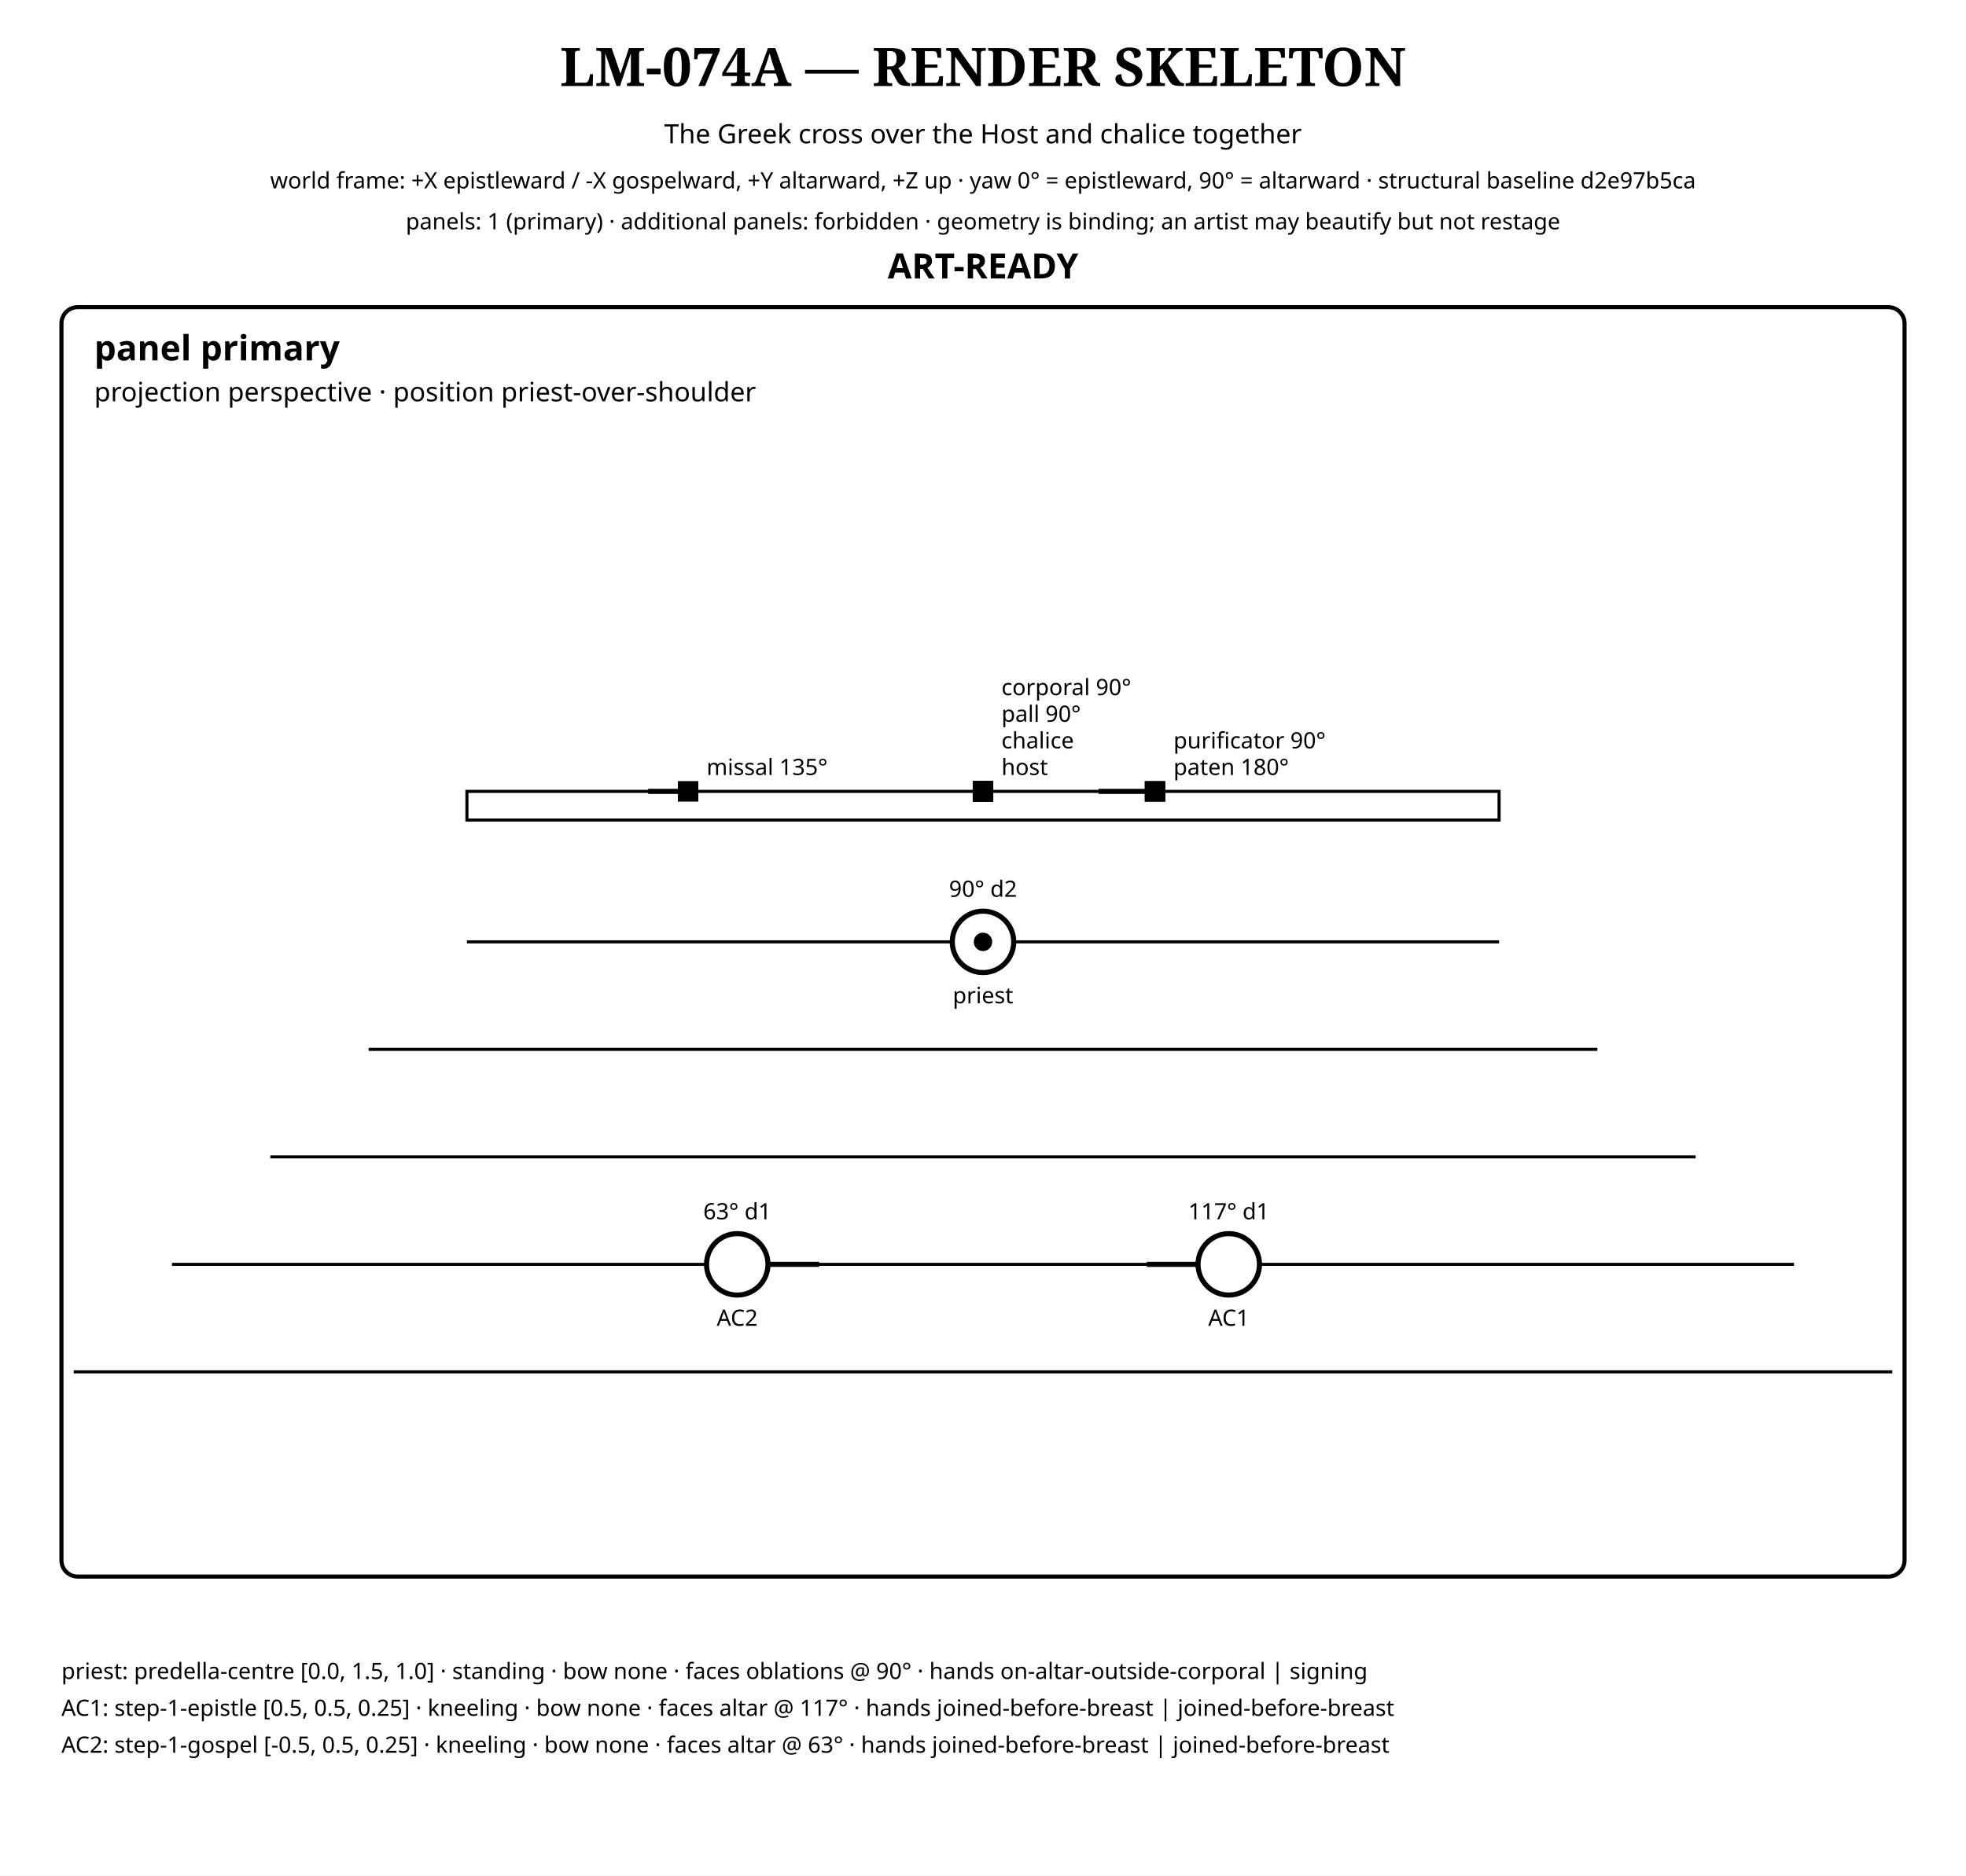
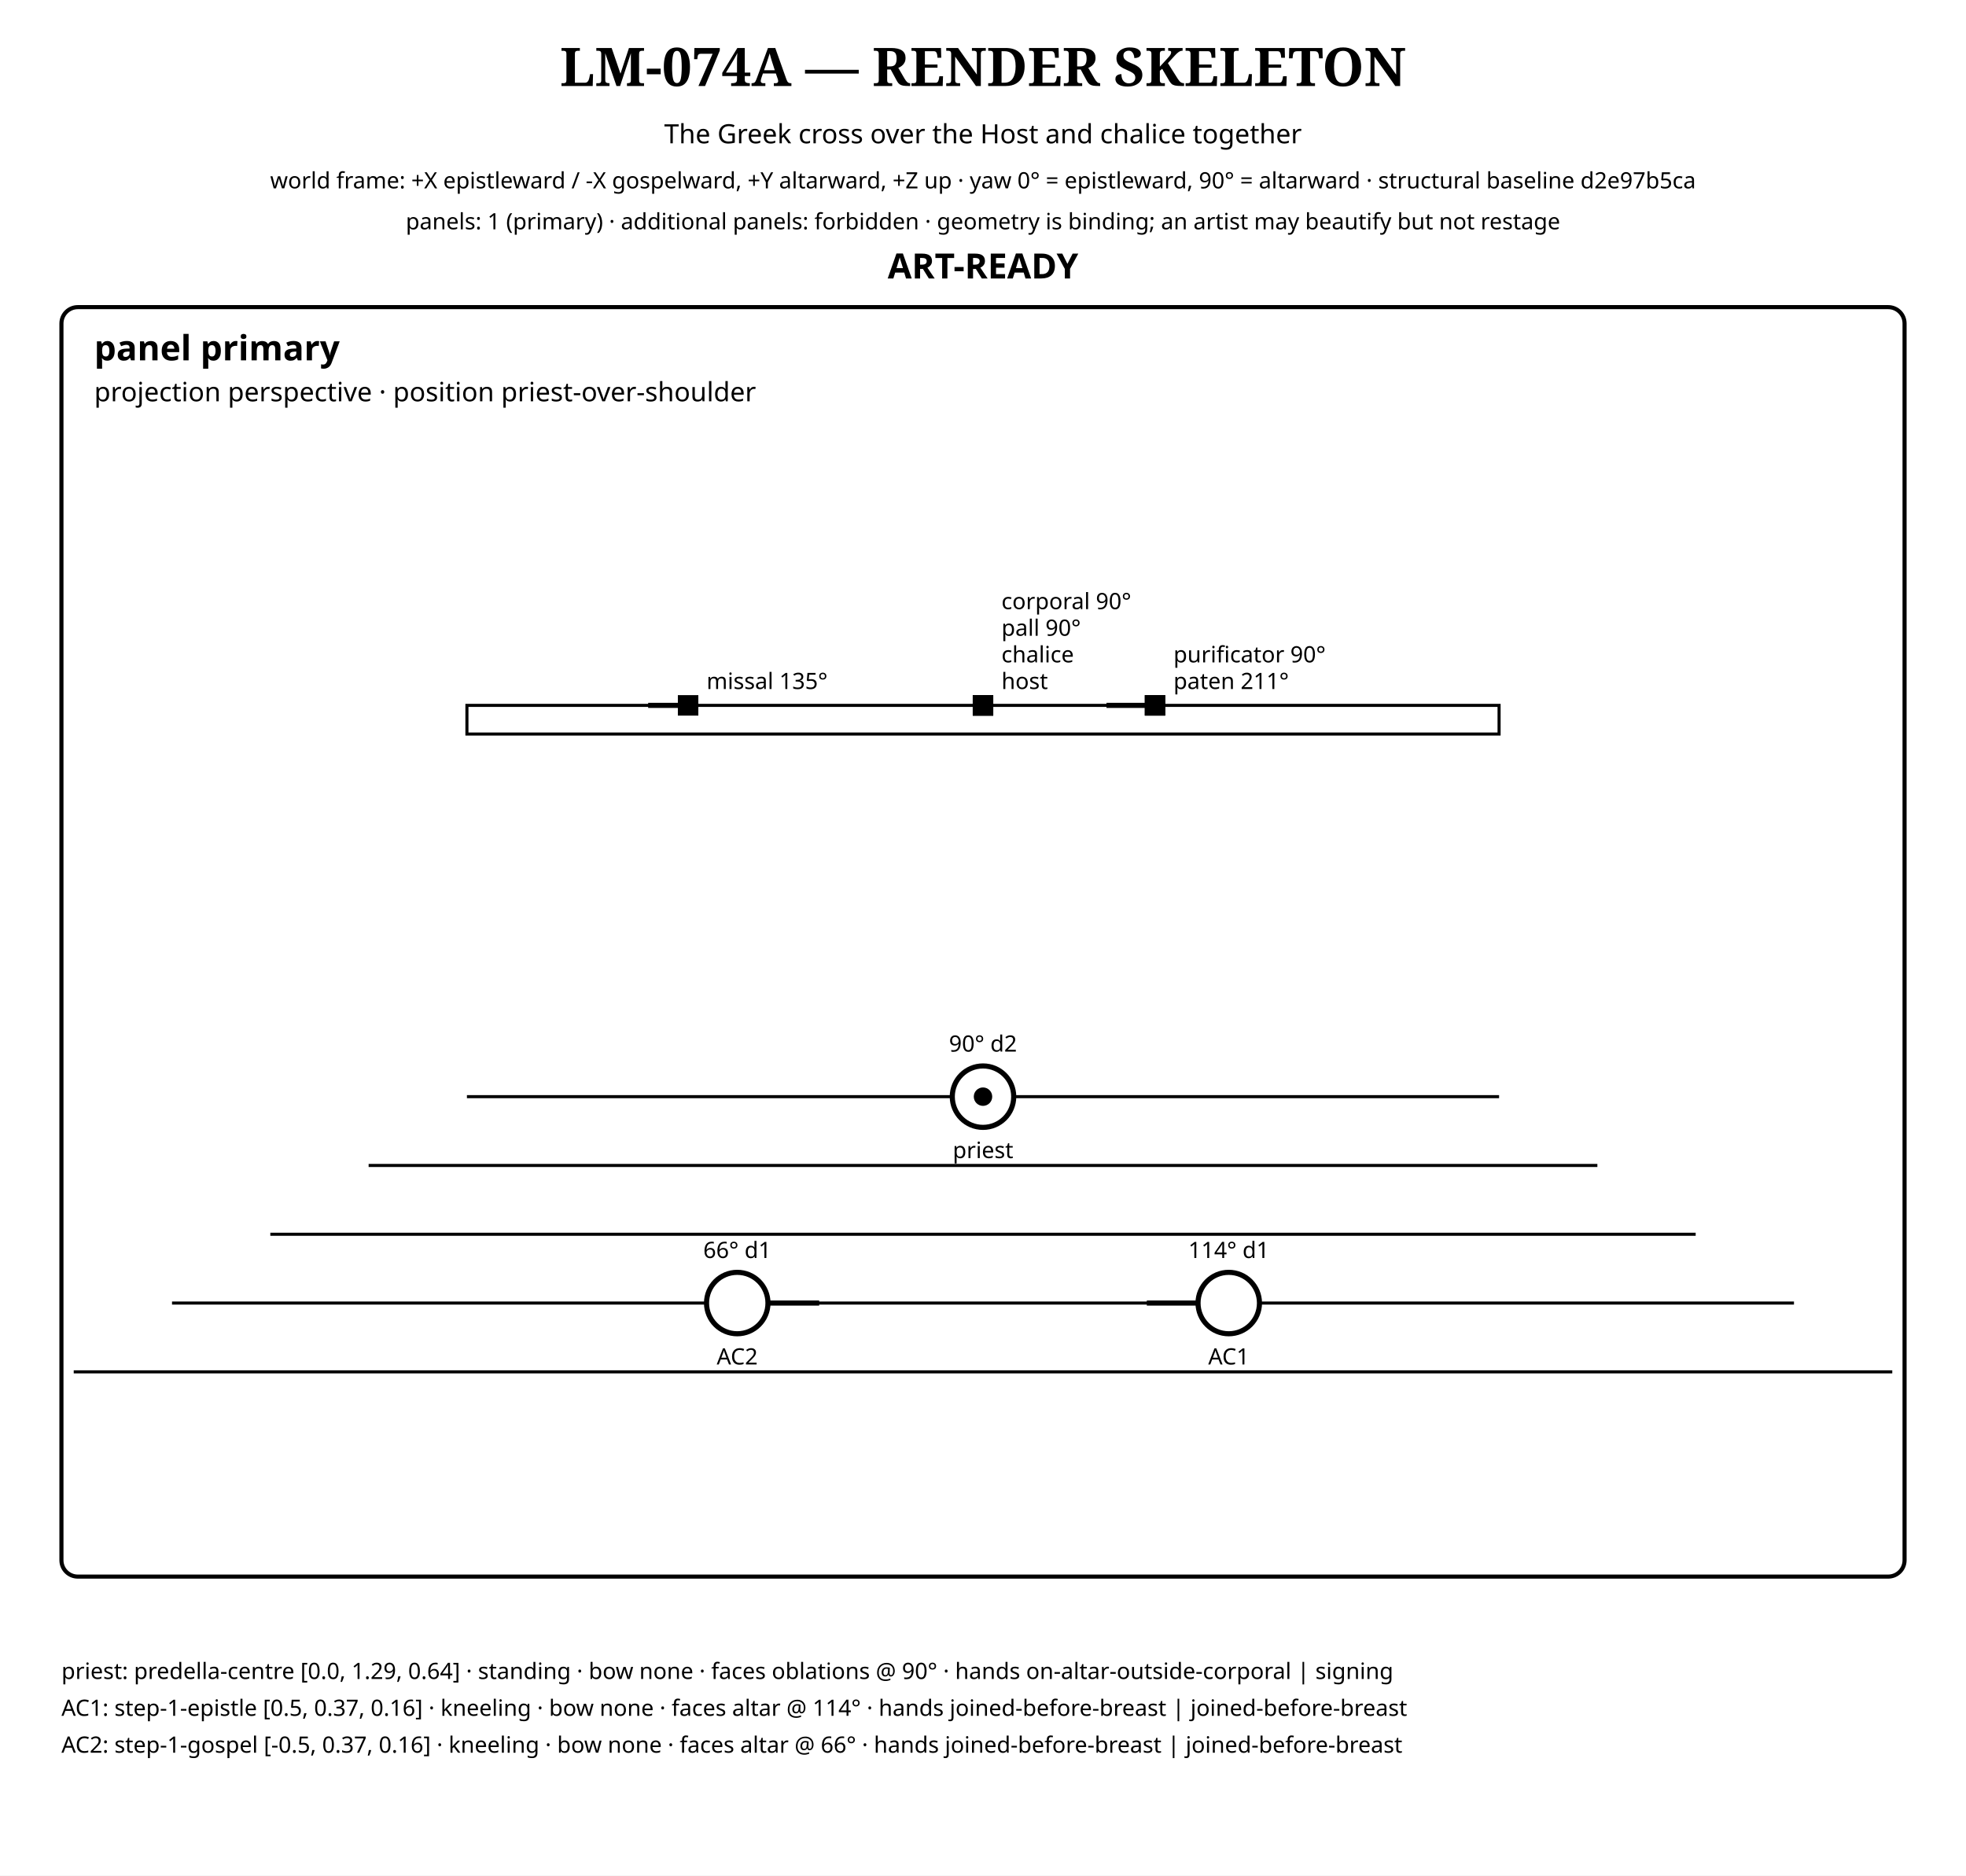
<svg xmlns="http://www.w3.org/2000/svg" width="960" height="916" viewBox="0 0 960 916">
  <rect width="100%" height="100%" fill="white" />
  <style>
text{fill:#000;font-family:sans-serif}.t{font-size:26px;font-weight:bold;font-family:serif}.h{font-size:17px;font-weight:bold}.s{font-size:13px}.m{font-size:11px}.box{fill:#fff;stroke:#000;stroke-width:2}.stone{fill:#fff;stroke:#000;stroke-width:1.5}.actor{fill:#fff;stroke:#000;stroke-width:2.5}.obj{fill:#000}.face{stroke:#000;stroke-width:2.5;fill:none}.path{stroke:#000;stroke-width:1.6;fill:none;stroke-dasharray:7 5}.axis{stroke:#000;stroke-width:1;fill:none}.blocked{fill:#000}
</style>
  <text x="480" y="42" text-anchor="middle" class="t">LM-074A — RENDER SKELETON</text>
  <text x="480" y="70" text-anchor="middle" class="s">The Greek cross over the Host and chalice together</text>
  <text x="480" y="92" text-anchor="middle" class="m">world frame: +X epistleward / -X gospelward, +Y altarward, +Z up · yaw 0° = epistleward, 90° = altarward · structural baseline d2e97b5ca</text>
  <text x="480" y="112" text-anchor="middle" class="m">panels: 1 (primary) · additional panels: forbidden · geometry is binding; an artist may beautify but not restage</text>
  <text x="480" y="136" text-anchor="middle" class="h">ART-READY</text>
  <g transform="translate(30,150)">
    <rect width="900" height="620" rx="8" class="box" />
    <text x="16" y="26" class="h">panel primary</text>
    <text x="16" y="46" class="s">projection perspective · position priest-over-shoulder</text>
    <line x1="6.0" y1="520.0" x2="894.0" y2="520.0" class="stone" />
-     <line x1="54.0" y1="467.5" x2="846.0" y2="467.5" class="stone" />
-     <line x1="102.0" y1="415.0" x2="798.0" y2="415.0" class="stone" />
-     <line x1="150.0" y1="362.5" x2="750.0" y2="362.5" class="stone" />
-     <line x1="198.0" y1="310.0" x2="702.0" y2="310.0" class="stone" />
-     <rect x="198.0" y="236.5" width="504.0" height="14" class="stone" />
-     <rect x="445.0" y="231.5" width="10" height="10" class="obj" />
-     <text x="459.0" y="228.5" class="m">host</text>
-     <rect x="445.0" y="231.5" width="10" height="10" class="obj" />
-     <text x="459.0" y="215.5" class="m">chalice</text>
-     <rect x="445.0" y="231.5" width="10" height="10" class="obj" />
-     <line x1="450.0" y1="236.5" x2="450.0" y2="236.5" class="face" />
-     <text x="459.0" y="202.5" class="m">pall 90°</text>
-     <rect x="445.0" y="231.5" width="10" height="10" class="obj" />
-     <line x1="450.0" y1="236.5" x2="450.0" y2="236.5" class="face" />
-     <text x="459.0" y="189.5" class="m">corporal 90°</text>
-     <rect x="529.0" y="231.5" width="10" height="10" class="obj" />
-     <line x1="534.0" y1="236.5" x2="506.4" y2="236.5" class="face" />
-     <text x="543.0" y="228.5" class="m">paten 180°</text>
-     <rect x="529.0" y="231.5" width="10" height="10" class="obj" />
-     <line x1="534.0" y1="236.5" x2="534.0" y2="236.5" class="face" />
-     <text x="543.0" y="215.5" class="m">purificator 90°</text>
-     <rect x="301.0" y="231.5" width="10" height="10" class="obj" />
-     <line x1="306.0" y1="236.5" x2="286.5" y2="236.5" class="face" />
-     <text x="315.0" y="228.5" class="m">missal 135°</text>
-     <circle cx="450.0" cy="310.0" r="15" class="actor" />
-     <circle cx="450.0" cy="310.0" r="4.5" class="obj" />
-     <text x="450.0" y="340.0" text-anchor="middle" class="m">priest</text>
-     <text x="450.0" y="288.0" text-anchor="middle" class="m">90° d2</text>
-     <circle cx="570.0" cy="467.5" r="15" class="actor" />
-     <line x1="555.0" y1="467.5" x2="530.0" y2="467.5" class="face" />
-     <text x="570.0" y="497.5" text-anchor="middle" class="m">AC1</text>
-     <text x="570.0" y="445.5" text-anchor="middle" class="m">117° d1</text>
-     <circle cx="330.0" cy="467.5" r="15" class="actor" />
-     <line x1="345.0" y1="467.5" x2="370.0" y2="467.5" class="face" />
-     <text x="330.0" y="497.5" text-anchor="middle" class="m">AC2</text>
-     <text x="330.0" y="445.5" text-anchor="middle" class="m">63° d1</text>
+     <line x1="54.0" y1="486.4" x2="846.0" y2="486.4" class="stone" />
+     <line x1="102.0" y1="452.8" x2="798.0" y2="452.8" class="stone" />
+     <line x1="150.0" y1="419.2" x2="750.0" y2="419.2" class="stone" />
+     <line x1="198.0" y1="385.6" x2="702.0" y2="385.6" class="stone" />
+     <rect x="198.0" y="194.5" width="504.0" height="14" class="stone" />
+     <rect x="445.0" y="189.5" width="10" height="10" class="obj" />
+     <text x="459.0" y="186.5" class="m">host</text>
+     <rect x="445.0" y="189.5" width="10" height="10" class="obj" />
+     <text x="459.0" y="173.5" class="m">chalice</text>
+     <rect x="445.0" y="189.5" width="10" height="10" class="obj" />
+     <line x1="450.0" y1="194.5" x2="450.0" y2="194.5" class="face" />
+     <text x="459.0" y="160.5" class="m">pall 90°</text>
+     <rect x="445.0" y="189.5" width="10" height="10" class="obj" />
+     <line x1="450.0" y1="194.5" x2="450.0" y2="194.5" class="face" />
+     <text x="459.0" y="147.5" class="m">corporal 90°</text>
+     <rect x="529.0" y="189.5" width="10" height="10" class="obj" />
+     <line x1="534.0" y1="194.5" x2="510.3" y2="194.5" class="face" />
+     <text x="543.0" y="186.5" class="m">paten 211°</text>
+     <rect x="529.0" y="189.5" width="10" height="10" class="obj" />
+     <line x1="534.0" y1="194.5" x2="534.0" y2="194.5" class="face" />
+     <text x="543.0" y="173.5" class="m">purificator 90°</text>
+     <rect x="301.0" y="189.5" width="10" height="10" class="obj" />
+     <line x1="306.0" y1="194.5" x2="286.5" y2="194.5" class="face" />
+     <text x="315.0" y="186.5" class="m">missal 135°</text>
+     <circle cx="450.0" cy="385.6" r="15" class="actor" />
+     <circle cx="450.0" cy="385.6" r="4.5" class="obj" />
+     <text x="450.0" y="415.6" text-anchor="middle" class="m">priest</text>
+     <text x="450.0" y="363.6" text-anchor="middle" class="m">90° d2</text>
+     <circle cx="570.0" cy="486.4" r="15" class="actor" />
+     <line x1="555.0" y1="486.4" x2="530.0" y2="486.4" class="face" />
+     <text x="570.0" y="516.4" text-anchor="middle" class="m">AC1</text>
+     <text x="570.0" y="464.4" text-anchor="middle" class="m">114° d1</text>
+     <circle cx="330.0" cy="486.4" r="15" class="actor" />
+     <line x1="345.0" y1="486.4" x2="370.0" y2="486.4" class="face" />
+     <text x="330.0" y="516.4" text-anchor="middle" class="m">AC2</text>
+     <text x="330.0" y="464.4" text-anchor="middle" class="m">66° d1</text>
  </g>
-   <text x="30" y="820" class="m">priest: predella-centre [0.0, 1.5, 1.0] · standing · bow none · faces oblations @ 90° · hands on-altar-outside-corporal | signing</text>
-   <text x="30" y="838" class="m">AC1: step-1-epistle [0.5, 0.5, 0.25] · kneeling · bow none · faces altar @ 117° · hands joined-before-breast | joined-before-breast</text>
-   <text x="30" y="856" class="m">AC2: step-1-gospel [-0.5, 0.5, 0.25] · kneeling · bow none · faces altar @ 63° · hands joined-before-breast | joined-before-breast</text>
+   <text x="30" y="820" class="m">priest: predella-centre [0.0, 1.29, 0.64] · standing · bow none · faces oblations @ 90° · hands on-altar-outside-corporal | signing</text>
+   <text x="30" y="838" class="m">AC1: step-1-epistle [0.5, 0.37, 0.16] · kneeling · bow none · faces altar @ 114° · hands joined-before-breast | joined-before-breast</text>
+   <text x="30" y="856" class="m">AC2: step-1-gospel [-0.5, 0.37, 0.16] · kneeling · bow none · faces altar @ 66° · hands joined-before-breast | joined-before-breast</text>
</svg>
